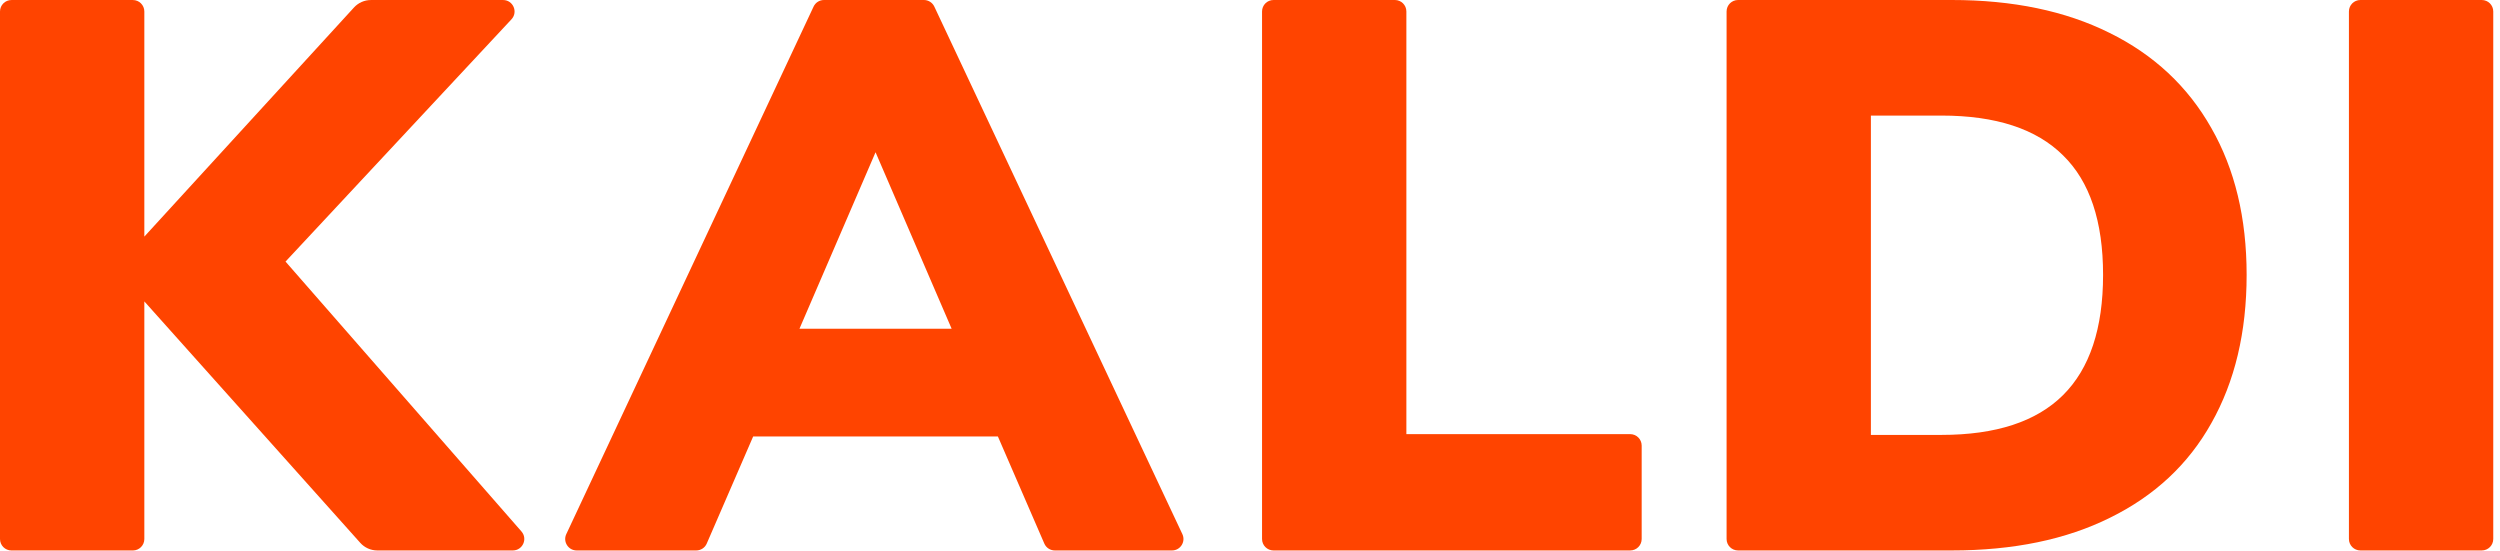
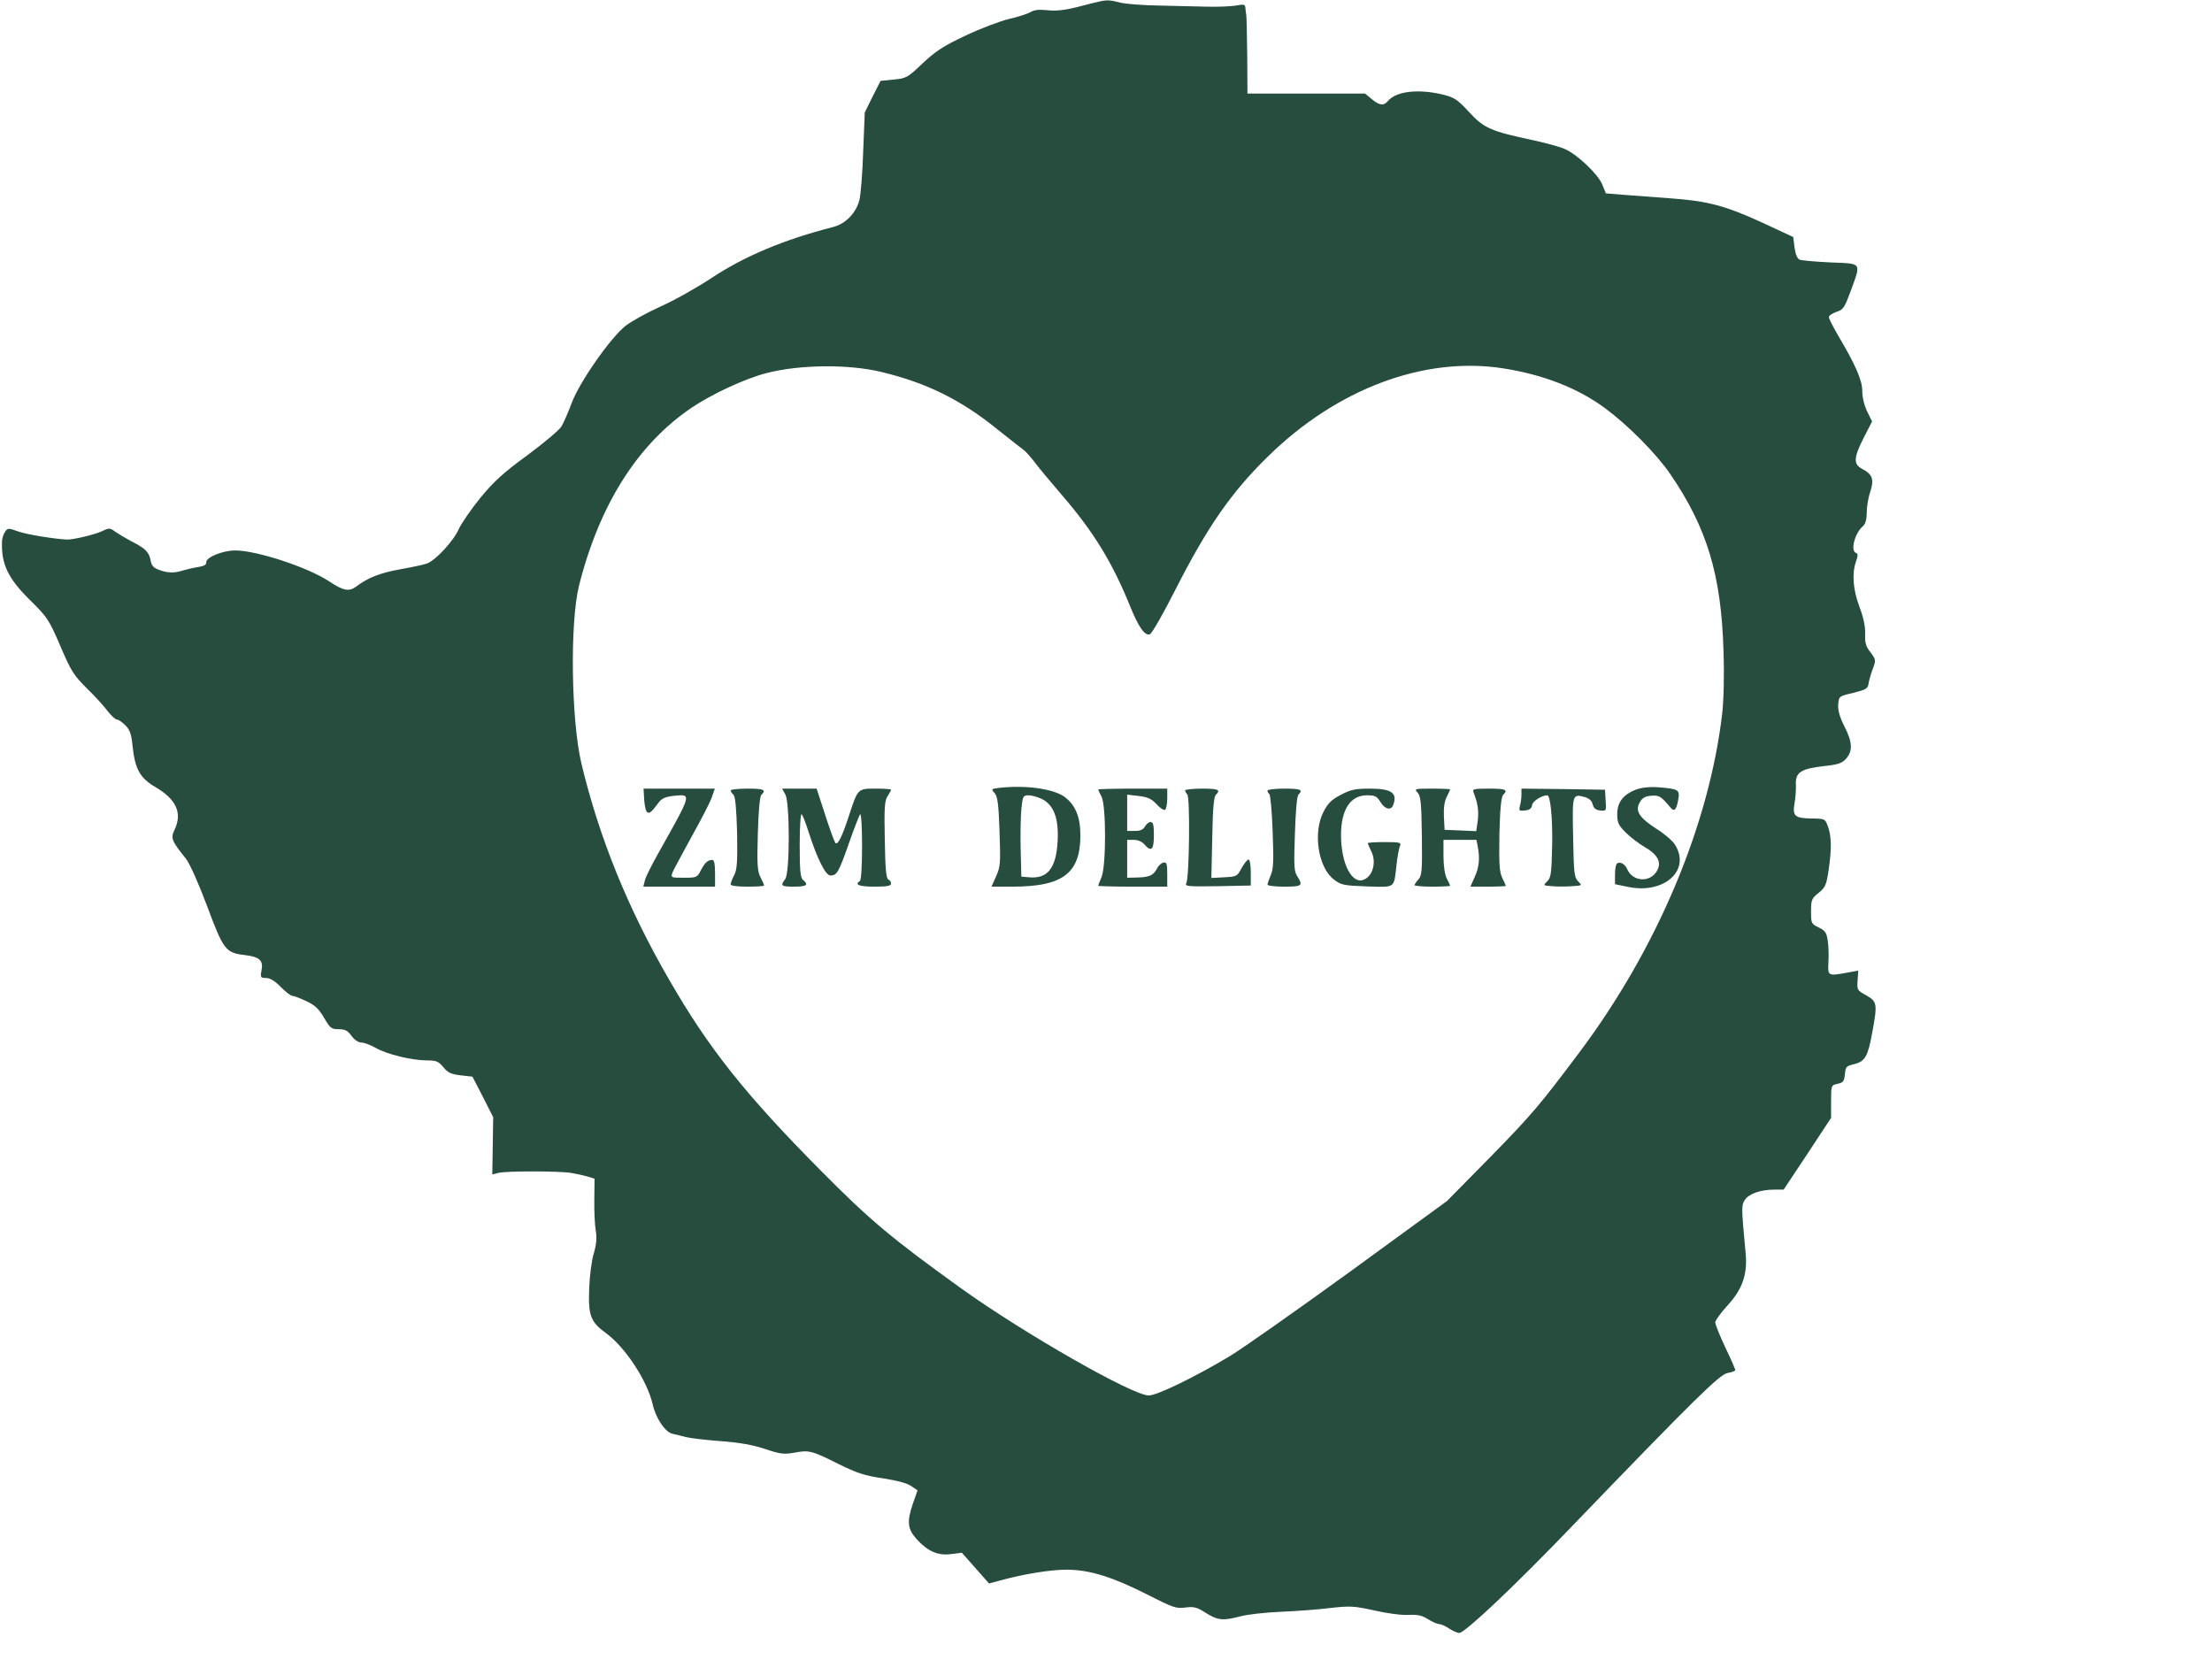
- <svg xmlns="http://www.w3.org/2000/svg" xmlns:xlink="http://www.w3.org/1999/xlink" viewBox="0 0 109 24">
-   <g transform="translate(-1470)">
-     <g style="mix-blend-mode:normal" transform="translate(1470)" fill="#f40">
-       <use xlink:href="#b" style="mix-blend-mode:normal" />
-       <use xlink:href="#c" style="mix-blend-mode:normal" />
-       <use xlink:href="#d" style="mix-blend-mode:normal" />
-       <use xlink:href="#e" style="mix-blend-mode:normal" />
-       <use xlink:href="#f" style="mix-blend-mode:normal" />
-     </g>
+ <svg xmlns="http://www.w3.org/2000/svg" version="1.0" viewBox="0 0 993 745" preserveAspectRatio="xMidYMid meet">
+   <g transform="translate(0,745) scale(0.1,-0.1)" fill="#264d3e" stroke="none">
+     <path d="M4935 7443 c-11 -2 -56 -13 -100 -25 -57 -14 -95 -18 -132 -14 -38 4 -60 2 -76 -8 -12 -7 -56 -22 -97 -31 -41 -10 -129 -43 -196 -75 -98 -46 -133 -69 -192 -124 -68 -65 -74 -68 -130 -73 l-59 -6 -36 -71 -35 -71 -7 -175 c-3 -96 -11 -194 -17 -218 -15 -58 -62 -107 -118 -121 -219 -56 -399 -131 -549 -231 -64 -42 -165 -99 -226 -126 -60 -27 -130 -66 -156 -86 -69 -54 -210 -257 -243 -348 -15 -41 -36 -88 -46 -105 -10 -16 -79 -74 -152 -128 -108 -79 -149 -116 -212 -192 -42 -52 -85 -115 -96 -139 -22 -52 -103 -140 -142 -155 -15 -6 -69 -17 -119 -26 -90 -16 -146 -37 -200 -78 -33 -24 -57 -19 -121 23 -96 64 -329 140 -423 139 -56 0 -130 -31 -129 -52 1 -12 -9 -18 -35 -22 -20 -3 -50 -10 -67 -15 -40 -13 -71 -13 -110 2 -25 9 -34 19 -38 43 -7 37 -24 54 -86 85 -24 13 -56 32 -71 42 -25 19 -29 19 -60 4 -34 -16 -131 -39 -159 -38 -58 3 -183 23 -220 37 -42 15 -46 15 -57 -2 -7 -9 -13 -28 -14 -42 -4 -104 27 -168 129 -268 75 -74 82 -85 133 -203 48 -113 60 -131 119 -190 37 -36 79 -82 94 -103 16 -20 34 -37 41 -37 7 0 24 -12 38 -26 20 -20 27 -39 32 -92 11 -104 33 -144 101 -184 96 -56 123 -117 88 -192 -19 -38 -14 -50 51 -131 17 -22 56 -109 95 -213 73 -196 83 -209 168 -219 67 -8 85 -24 76 -69 -6 -32 -4 -34 20 -34 18 0 40 -13 66 -40 22 -22 45 -40 52 -40 7 0 36 -11 63 -24 39 -18 56 -34 80 -75 27 -46 32 -51 65 -51 29 0 41 -6 58 -30 13 -18 32 -30 45 -30 12 0 41 -11 64 -24 50 -29 163 -56 230 -56 41 0 51 -4 73 -30 20 -25 35 -32 78 -37 l53 -6 47 -91 46 -91 -2 -129 -2 -128 27 7 c34 9 270 9 327 0 23 -4 55 -11 73 -16 l32 -10 -1 -92 c-1 -51 2 -113 6 -138 6 -33 4 -62 -8 -104 -10 -31 -19 -102 -21 -158 -5 -121 6 -151 75 -201 86 -62 186 -214 210 -320 14 -62 56 -125 89 -132 14 -3 42 -10 61 -15 20 -5 89 -13 155 -18 84 -6 144 -17 199 -35 68 -23 85 -25 131 -17 67 13 80 9 200 -51 83 -41 117 -52 199 -64 64 -10 109 -22 127 -35 l28 -19 -20 -57 c-29 -84 -25 -116 16 -162 50 -55 96 -75 155 -67 l48 6 61 -69 61 -69 48 13 c109 30 232 50 307 49 102 -2 203 -34 362 -115 108 -55 122 -60 163 -55 39 5 53 2 93 -24 54 -34 78 -36 157 -15 30 8 111 17 180 20 69 3 169 10 222 17 90 10 106 9 197 -11 57 -13 123 -22 153 -20 41 2 61 -2 88 -19 19 -12 42 -22 50 -22 8 0 29 -9 45 -20 17 -11 37 -20 46 -20 25 0 249 211 508 481 550 571 661 680 697 686 19 3 34 9 34 13 0 4 -20 50 -45 102 -25 53 -45 103 -45 112 0 9 25 43 55 76 68 74 91 141 81 239 -19 206 -19 209 -3 235 19 28 71 46 133 46 l41 0 107 161 106 161 0 73 c0 73 0 73 29 80 26 5 30 12 33 43 3 33 6 37 41 45 49 12 62 34 81 138 25 134 23 143 -26 171 -41 22 -42 25 -39 67 l3 44 -44 -8 c-93 -17 -93 -17 -90 44 2 30 1 74 -3 98 -5 37 -12 46 -41 60 -33 16 -34 19 -34 72 0 52 3 58 34 83 30 24 35 35 45 103 14 95 13 150 -3 195 -13 35 -13 35 -75 36 -74 1 -85 11 -75 69 4 22 7 59 6 82 -3 56 22 72 125 84 66 7 82 13 101 34 30 35 28 74 -9 146 -21 42 -29 72 -27 97 3 37 4 37 68 52 56 14 65 19 68 40 2 14 10 44 19 67 15 40 14 42 -10 75 -21 26 -26 44 -24 83 1 33 -8 75 -26 122 -29 78 -34 149 -15 203 9 26 9 35 0 38 -27 9 -5 91 32 121 10 9 16 30 16 60 0 26 7 68 16 94 18 54 10 78 -36 102 -41 21 -39 51 7 141 l37 72 -22 45 c-13 27 -22 63 -22 91 0 49 -29 116 -109 251 -22 38 -41 75 -41 82 0 6 15 16 34 23 31 10 36 18 65 96 46 128 52 120 -91 126 -68 3 -130 9 -139 12 -11 5 -19 25 -23 55 l-6 47 -133 62 c-172 79 -250 100 -422 112 -77 6 -173 13 -213 16 l-73 6 -16 39 c-18 46 -111 135 -168 160 -22 10 -85 27 -140 39 -193 41 -223 54 -290 127 -54 58 -67 66 -120 79 -110 26 -208 14 -244 -29 -19 -23 -38 -21 -73 8 l-30 25 -264 0 -264 0 -1 170 c-1 94 -3 175 -4 180 -1 6 -3 20 -4 31 -1 20 -5 21 -43 14 -24 -4 -81 -6 -128 -5 -47 1 -143 3 -215 5 -71 1 -150 7 -175 13 -46 12 -61 13 -95 5z m-977 -1663 c203 -49 357 -125 523 -260 54 -43 106 -84 116 -91 10 -8 31 -32 48 -54 16 -22 71 -88 121 -146 145 -168 229 -306 310 -507 35 -86 64 -128 86 -119 9 3 60 92 113 197 145 285 251 438 415 599 310 305 701 452 1055 398 182 -28 338 -89 460 -179 104 -77 231 -205 293 -296 165 -241 229 -453 239 -792 4 -116 1 -223 -6 -285 -59 -500 -292 -1054 -641 -1519 -176 -235 -214 -280 -399 -469 l-195 -198 -435 -317 c-240 -174 -483 -345 -541 -380 -157 -94 -326 -176 -363 -176 -73 0 -559 278 -840 479 -314 226 -410 306 -631 529 -341 344 -504 549 -682 858 -186 321 -315 640 -394 971 -46 194 -52 631 -11 797 91 363 263 636 506 800 90 61 241 131 335 155 149 39 371 41 518 5z" />
+     <path d="M4482 3913 c-32 -4 -33 -5 -17 -23 13 -15 18 -48 22 -172 5 -141 4 -158 -15 -201 l-21 -47 94 0 c226 0 305 60 305 230 0 83 -22 136 -71 173 -51 37 -178 54 -297 40z m194 -49 c54 -26 77 -86 72 -187 -6 -124 -45 -173 -129 -165 l-34 3 -3 120 c-2 66 0 148 3 183 6 58 8 62 32 62 14 0 40 -7 59 -16z" />
+     <path d="M7345 3906 c-58 -22 -85 -57 -85 -111 0 -38 6 -50 38 -82 21 -21 59 -50 85 -65 59 -34 77 -69 56 -106 -30 -55 -109 -51 -134 6 -10 23 -31 36 -46 26 -5 -3 -9 -25 -9 -49 l0 -44 58 -12 c161 -34 283 73 212 188 -10 18 -48 50 -83 72 -78 50 -98 81 -76 119 11 20 24 28 51 30 37 3 44 -2 87 -53 17 -21 27 -10 35 36 8 44 0 48 -89 55 -39 3 -74 -1 -100 -10z" />
+     <path d="M2892 3858 c2 -28 8 -53 15 -55 11 -4 17 1 51 46 14 18 31 25 70 29 77 7 79 12 -70 -253 -31 -55 -60 -112 -63 -127 l-7 -28 161 0 161 0 0 60 c0 41 -4 60 -12 60 -21 0 -34 -13 -52 -47 -16 -32 -19 -33 -76 -33 -58 0 -59 0 -51 24 5 12 44 84 85 159 42 75 83 154 91 177 l14 40 -160 0 -160 0 3 -52z" />
+     <path d="M3280 3902 c0 -4 6 -14 13 -20 8 -9 13 -62 16 -171 2 -130 0 -164 -13 -189 -9 -17 -16 -36 -16 -42 0 -6 29 -10 75 -10 41 0 75 2 75 5 0 4 -7 20 -16 37 -14 27 -16 58 -12 195 3 107 9 168 16 175 23 23 11 28 -63 28 -41 0 -75 -4 -75 -8z" />
+     <path d="M3526 3883 c20 -41 20 -351 -1 -379 -23 -30 -19 -34 40 -34 56 0 67 8 40 30 -12 10 -15 41 -15 158 0 84 4 142 9 137 5 -6 19 -41 31 -80 39 -121 76 -195 98 -195 29 0 37 14 83 145 23 66 46 124 50 130 5 5 9 -57 9 -142 0 -91 -4 -154 -10 -158 -26 -16 -3 -25 65 -25 58 0 75 3 75 14 0 8 -6 16 -12 18 -10 4 -14 50 -16 177 -3 144 -1 176 12 196 9 14 16 27 16 30 0 3 -31 5 -70 5 -80 0 -79 1 -120 -125 -29 -89 -49 -130 -60 -119 -4 5 -25 62 -46 127 l-38 117 -78 0 -77 0 15 -27z" />
+     <path d="M4930 3906 c0 -2 7 -17 15 -32 21 -41 21 -310 0 -361 -8 -19 -15 -37 -15 -39 0 -2 70 -4 155 -4 l155 0 0 56 c0 47 -3 55 -17 52 -10 -2 -23 -14 -30 -28 -15 -30 -35 -38 -90 -39 l-43 -1 0 85 0 85 30 0 c18 0 37 -8 47 -20 31 -36 43 -25 43 40 0 46 -3 60 -15 60 -8 0 -19 -9 -25 -20 -8 -14 -21 -20 -45 -20 l-35 0 0 81 0 82 52 -6 c41 -5 58 -13 80 -37 15 -17 32 -28 38 -25 5 3 10 26 10 51 l0 44 -155 0 c-85 0 -155 -2 -155 -4z" />
+     <path d="M5320 3902 c0 -4 5 -13 10 -18 13 -13 9 -370 -4 -397 -8 -16 1 -17 140 -15 l149 3 0 58 c0 31 -4 58 -10 59 -5 0 -19 -17 -31 -38 -20 -38 -22 -39 -78 -42 l-58 -3 4 180 c2 127 7 184 16 193 23 23 12 28 -63 28 -41 0 -75 -4 -75 -8z" />
+     <path d="M5690 3901 c0 -6 4 -12 8 -15 5 -3 12 -78 15 -166 5 -131 4 -169 -8 -197 -8 -20 -15 -39 -15 -44 0 -5 34 -9 75 -9 80 0 86 4 59 46 -15 22 -16 48 -11 190 3 100 9 170 16 177 22 22 10 27 -64 27 -41 0 -75 -4 -75 -9z" />
+     <path d="M6019 3882 c-41 -21 -58 -38 -77 -75 -49 -93 -25 -251 46 -305 33 -25 43 -27 149 -31 129 -4 120 -10 132 95 4 38 11 77 16 87 6 15 0 17 -69 17 -42 0 -76 -2 -76 -5 0 -2 8 -20 17 -39 22 -46 6 -107 -33 -124 -54 -25 -104 70 -104 200 0 113 42 178 116 178 37 0 45 -4 61 -30 19 -32 47 -40 57 -14 21 54 -7 74 -104 74 -66 0 -86 -4 -131 -28z" />
+     <path d="M6364 3892 c14 -16 17 -47 19 -194 2 -155 0 -178 -15 -195 -10 -11 -18 -23 -18 -26 0 -4 36 -7 80 -7 44 0 80 2 80 4 0 2 -7 17 -15 32 -9 18 -15 57 -15 102 l0 72 74 0 74 0 6 -31 c10 -53 6 -92 -14 -136 l-19 -43 79 0 c44 0 80 2 80 3 0 2 -7 18 -16 36 -13 27 -15 61 -13 196 3 114 8 168 17 177 23 23 12 28 -64 28 -69 0 -75 -2 -69 -17 19 -48 24 -82 19 -126 l-7 -48 -71 3 -71 3 -3 58 c-2 38 2 69 12 89 9 17 16 33 16 35 0 1 -37 3 -82 3 -78 0 -80 -1 -64 -18z" />
+     <path d="M6830 3883 c0 -16 -3 -38 -7 -51 -5 -21 -3 -23 23 -20 21 2 30 9 32 25 3 17 43 43 68 43 14 0 24 -102 22 -222 -3 -127 -5 -147 -22 -164 -20 -19 -19 -19 22 -22 23 -2 63 -2 89 0 46 3 47 3 27 22 -17 18 -19 37 -22 198 -4 194 -4 195 53 180 19 -6 31 -16 35 -33 4 -17 14 -25 33 -27 28 -3 28 -3 25 45 l-3 48 -187 3 -188 2 0 -27z" />
  </g>
-   <defs>
-     <path id="b" d="M22.735 23.171c.283.323.053.829-.376.829h-5.907c-.285 0-.556-.121-.745-.333l-9.414-10.526v10.36c0 .276-.224.5-.5.5h-5.293c-.276 0-.5-.224-.5-.5v-23c0-.276.224-.5.5-.5h5.293c.276 0 .5.224.5.5v9.815l9.141-9.99c.19-.207.457-.325.738-.325h5.762c.437 0 .664.521.366.841l-9.851 10.563 10.287 11.767z" />
-     <path id="c" d="M45.991 24c-.199 0-.38-.118-.459-.301l-2.024-4.669h-10.67l-2.024 4.669c-.079.183-.259.301-.459.301h-5.212c-.366 0-.608-.381-.453-.712l10.782-23c.082-.176.259-.288.453-.288h4.358c.194 0 .37.112.453.287l10.815 23c.156.332-.086.713-.452.713h-5.108zm-11.135-9.668h6.635l-3.317-7.694-3.317 7.694z" />
-     <path id="d" d="M55.525 24c-.276 0-.5-.224-.5-.5v-23c0-.276.224-.5.5-.5h5.293c.276 0 .5.224.5.5v18.428h9.759c.276 0 .5.224.5.5v4.072c0 .276-.224.5-.5.5h-15.552z" />
-     <path id="e" d="M75.279.5c0-.276.224-.5.5-.5h9.315c2.667 0 4.959.477 6.874 1.43 1.938.953 3.42 2.338 4.446 4.153 1.026 1.793 1.539 3.926 1.539 6.4 0 2.496-.513 4.652-1.539 6.468-1.003 1.793-2.474 3.166-4.412 4.119-1.915.953-4.218 1.43-6.908 1.43h-9.315c-.276 0-.5-.224-.5-.5v-23zm9.37 18.462c2.371 0 4.138-.579 5.301-1.736 1.163-1.157 1.744-2.905 1.744-5.242 0-2.338-.581-4.074-1.744-5.209-1.163-1.157-2.93-1.736-5.301-1.736h-3.078v13.923h3.078z" />
-     <path id="f" d="M102.913 24c-.276 0-.5-.224-.5-.5v-23c0-.276.224-.5.5-.5h5.293c.276 0 .5.224.5.5v23c0 .276-.224.5-.5.5h-5.293z" />
-   </defs>
</svg>
